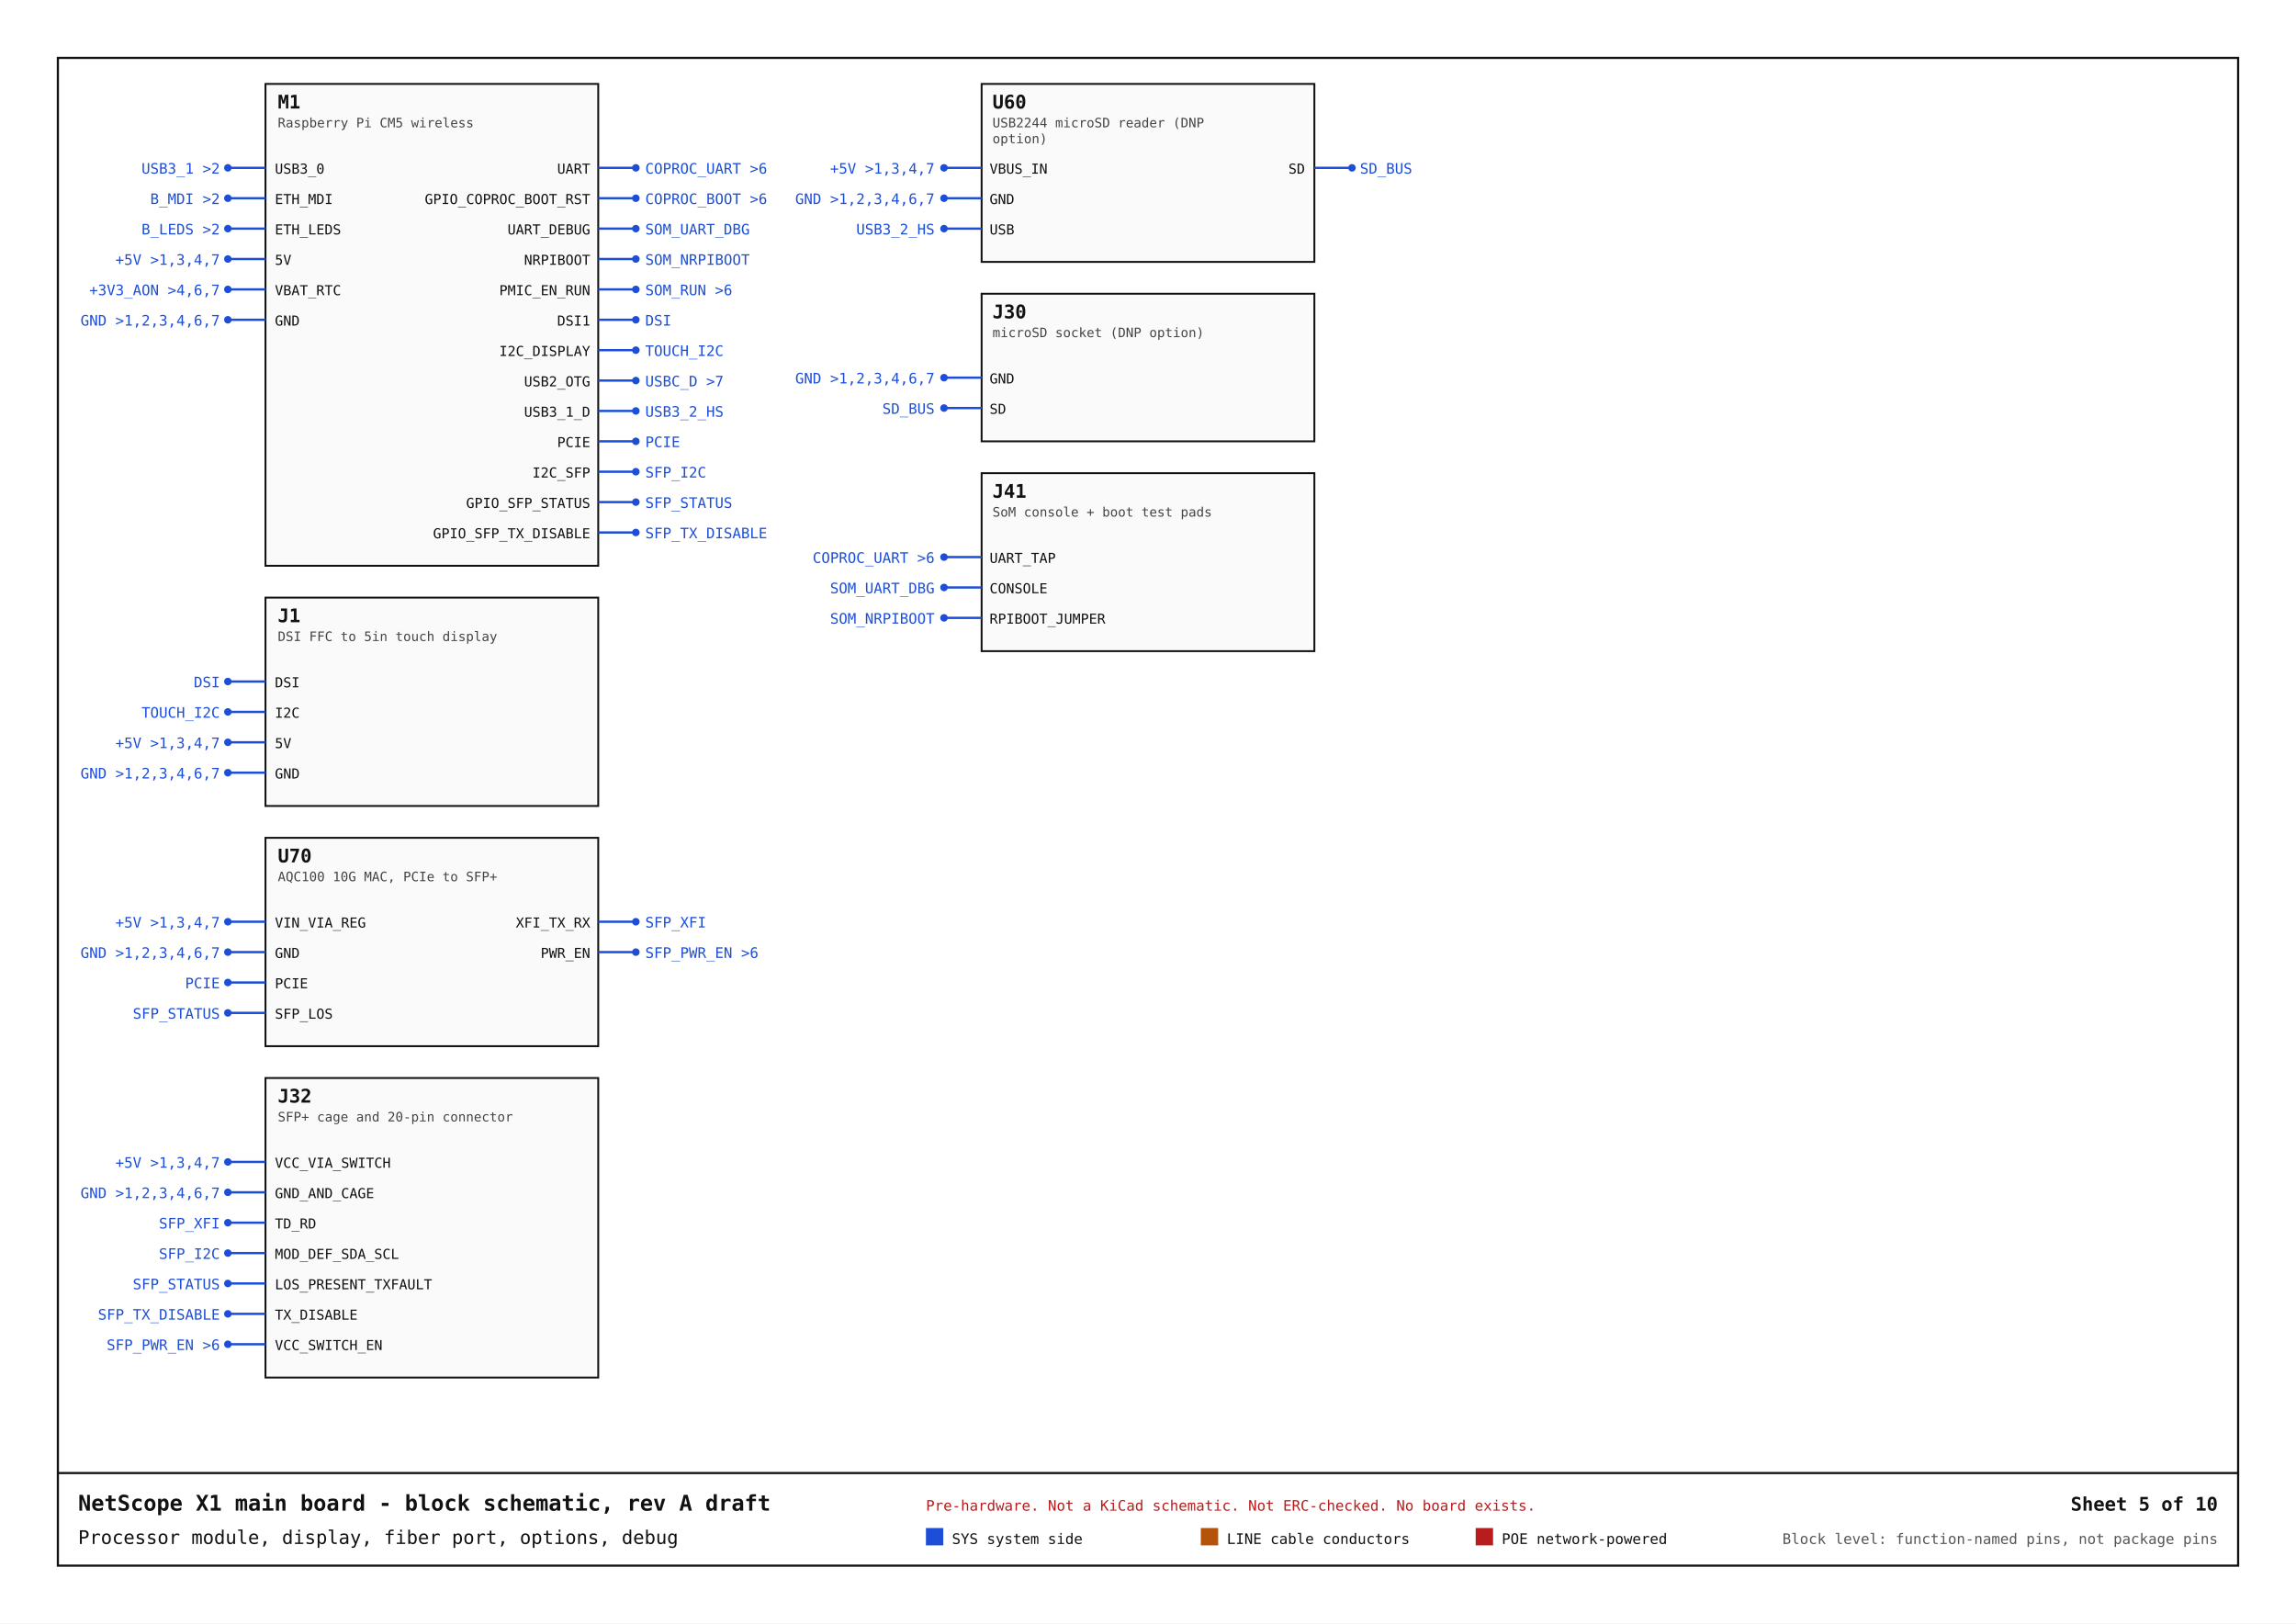
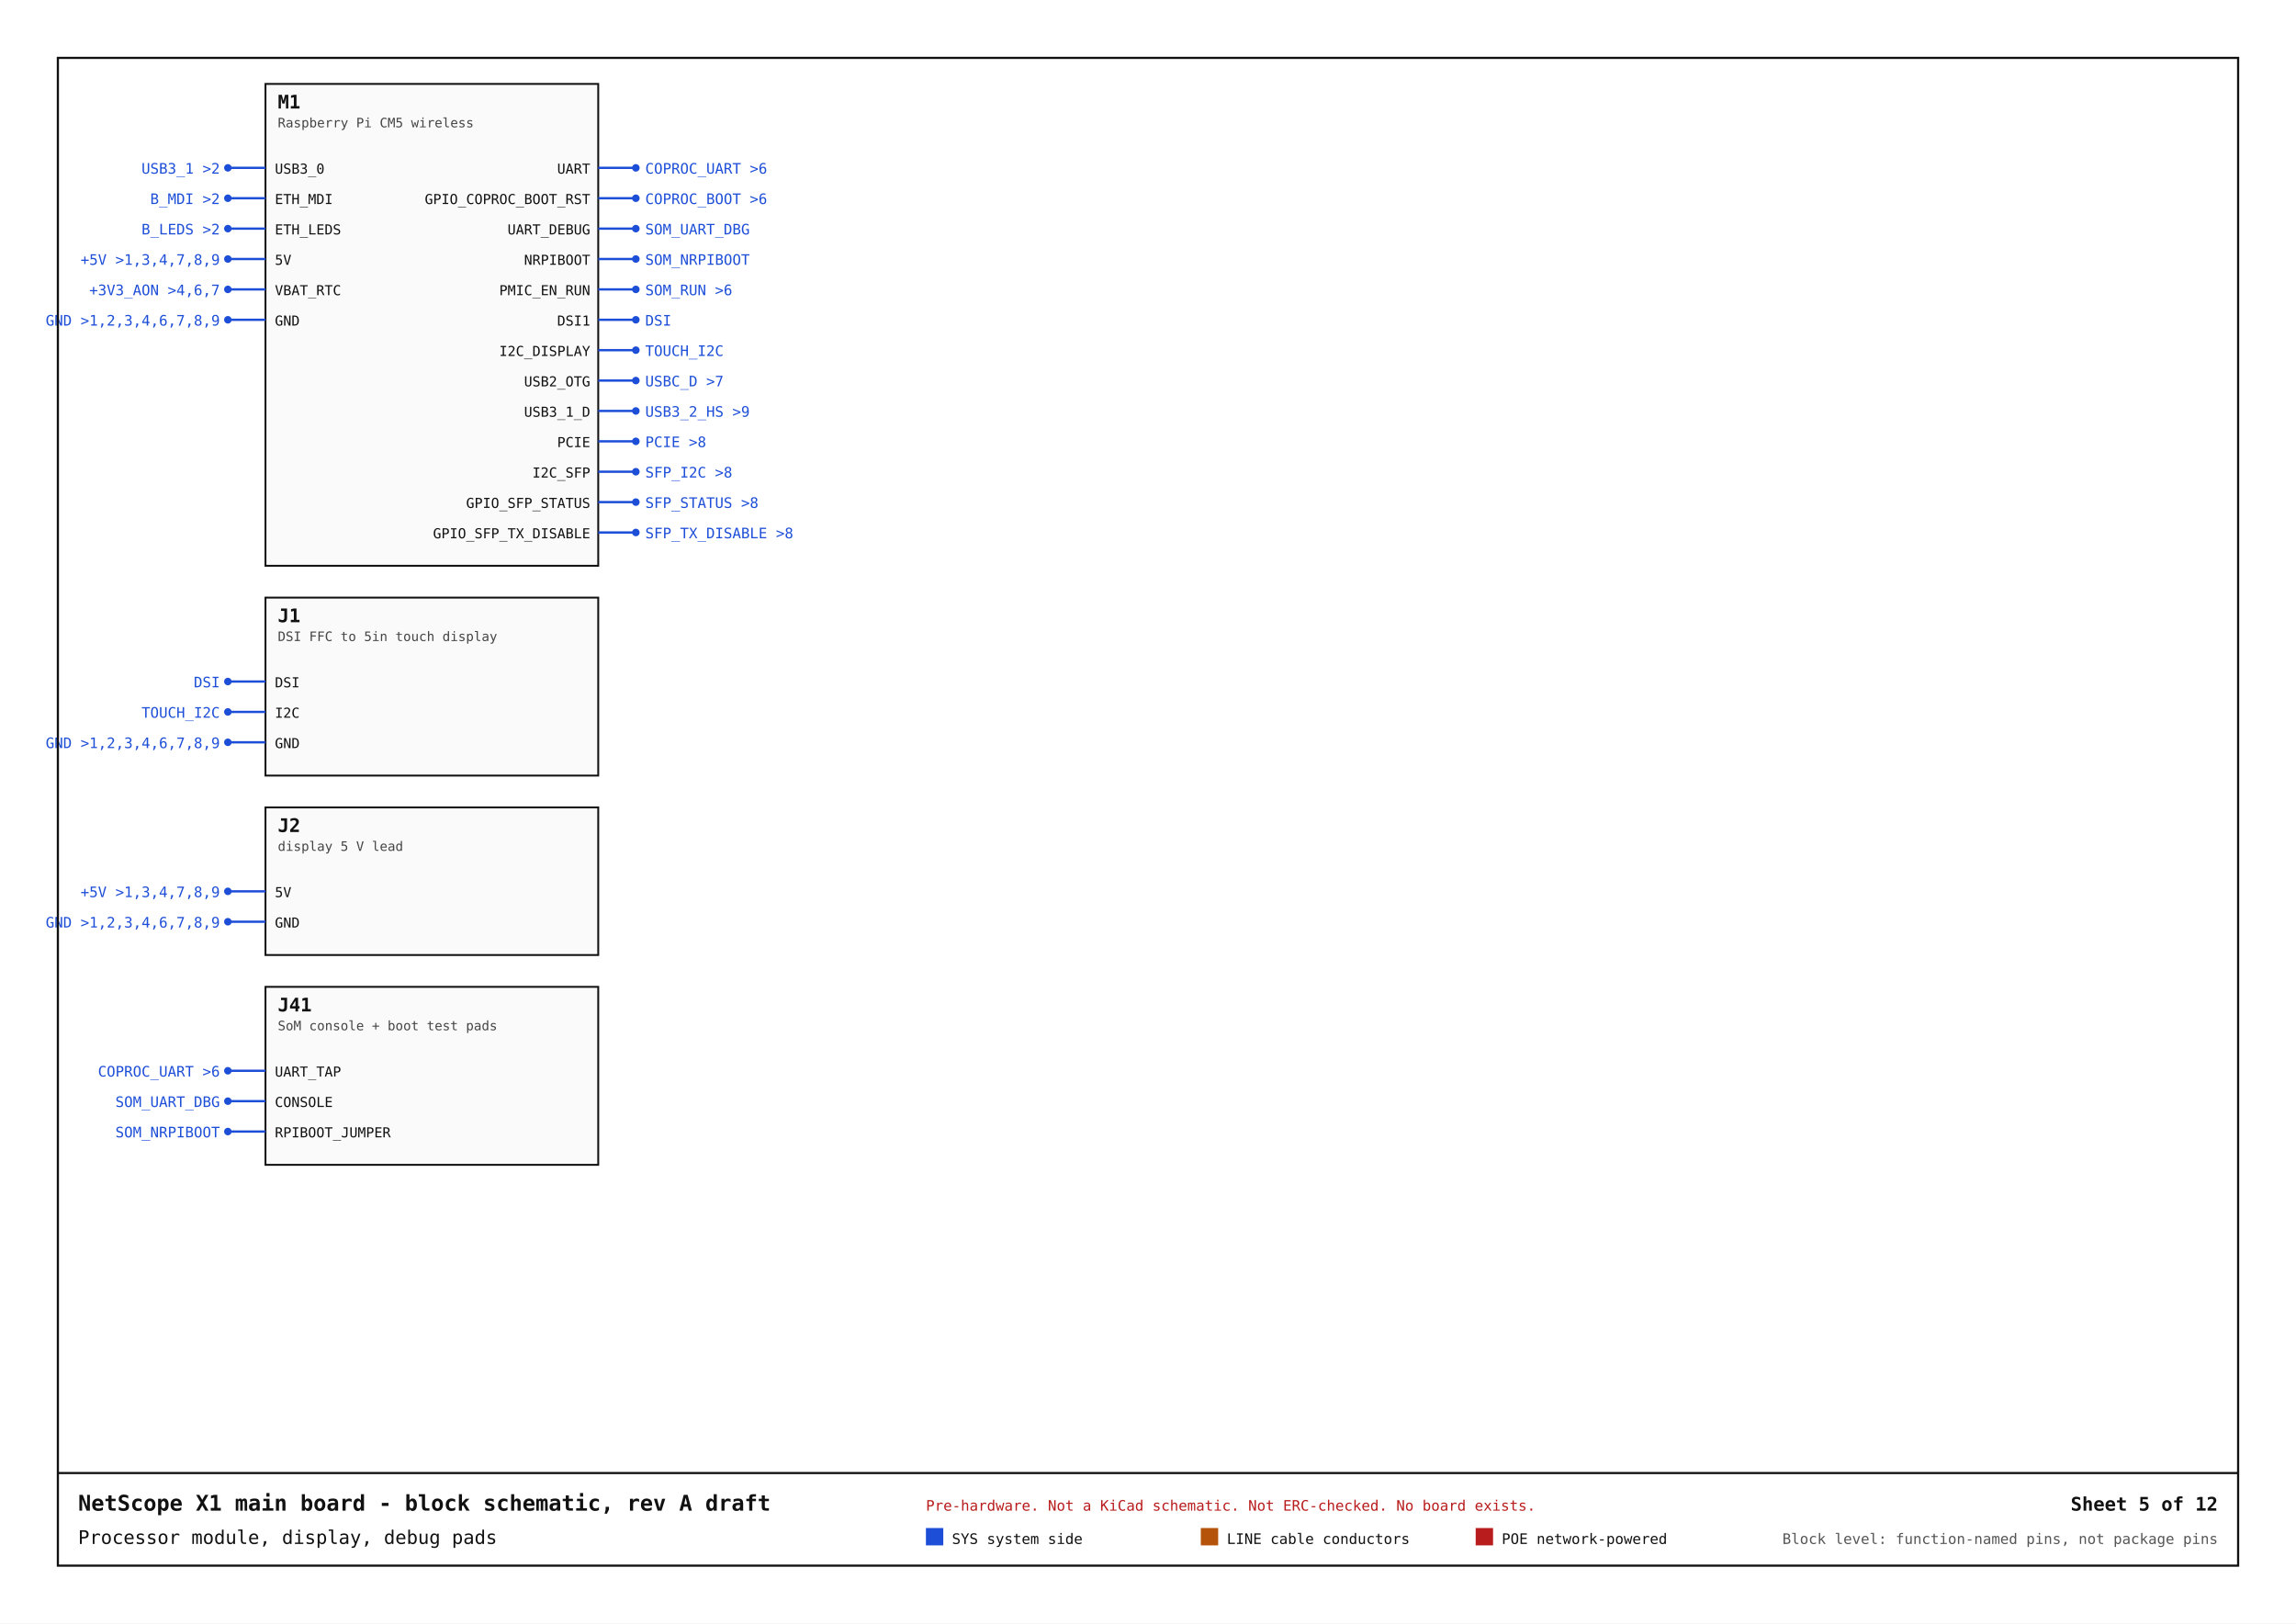
<svg xmlns="http://www.w3.org/2000/svg" viewBox="0 0 1587 1122" width="1587" height="1122">
  <rect width="1587" height="1122" fill="#fff" />
  <rect x="183.5" y="58" width="230" height="333" fill="#fafafa" stroke="#111" stroke-width="1.3" />
  <text x="192" y="75" font-size="13" fill="#111" text-anchor="start" font-weight="bold" font-family="DejaVu Sans Mono, Menlo, Consolas, monospace">M1</text>
  <text x="192" y="88" font-size="9" fill="#444" text-anchor="start" font-weight="normal" font-family="DejaVu Sans Mono, Menlo, Consolas, monospace">Raspberry Pi CM5 wireless</text>
  <line x1="157.5" y1="116" x2="183.5" y2="116" stroke="#1d4ed8" stroke-width="1.6" />
  <circle cx="157.5" cy="116" r="2.6" fill="#1d4ed8" />
  <text x="152" y="120" font-size="10" fill="#1d4ed8" text-anchor="end" font-weight="normal" font-family="DejaVu Sans Mono, Menlo, Consolas, monospace">USB3_1 &gt;2</text>
  <text x="190" y="120" font-size="9.5" fill="#111" text-anchor="start" font-weight="normal" font-family="DejaVu Sans Mono, Menlo, Consolas, monospace">USB3_0</text>
  <line x1="157.5" y1="137" x2="183.5" y2="137" stroke="#1d4ed8" stroke-width="1.6" />
  <circle cx="157.5" cy="137" r="2.6" fill="#1d4ed8" />
  <text x="152" y="141" font-size="10" fill="#1d4ed8" text-anchor="end" font-weight="normal" font-family="DejaVu Sans Mono, Menlo, Consolas, monospace">B_MDI &gt;2</text>
  <text x="190" y="141" font-size="9.5" fill="#111" text-anchor="start" font-weight="normal" font-family="DejaVu Sans Mono, Menlo, Consolas, monospace">ETH_MDI</text>
  <line x1="157.5" y1="158" x2="183.5" y2="158" stroke="#1d4ed8" stroke-width="1.6" />
  <circle cx="157.5" cy="158" r="2.6" fill="#1d4ed8" />
  <text x="152" y="162" font-size="10" fill="#1d4ed8" text-anchor="end" font-weight="normal" font-family="DejaVu Sans Mono, Menlo, Consolas, monospace">B_LEDS &gt;2</text>
  <text x="190" y="162" font-size="9.5" fill="#111" text-anchor="start" font-weight="normal" font-family="DejaVu Sans Mono, Menlo, Consolas, monospace">ETH_LEDS</text>
  <line x1="413.5" y1="116" x2="439.5" y2="116" stroke="#1d4ed8" stroke-width="1.6" />
  <circle cx="439.5" cy="116" r="2.6" fill="#1d4ed8" />
  <text x="446" y="120" font-size="10" fill="#1d4ed8" text-anchor="start" font-weight="normal" font-family="DejaVu Sans Mono, Menlo, Consolas, monospace">COPROC_UART &gt;6</text>
  <text x="408" y="120" font-size="9.5" fill="#111" text-anchor="end" font-weight="normal" font-family="DejaVu Sans Mono, Menlo, Consolas, monospace">UART</text>
  <line x1="413.5" y1="137" x2="439.5" y2="137" stroke="#1d4ed8" stroke-width="1.6" />
  <circle cx="439.5" cy="137" r="2.6" fill="#1d4ed8" />
  <text x="446" y="141" font-size="10" fill="#1d4ed8" text-anchor="start" font-weight="normal" font-family="DejaVu Sans Mono, Menlo, Consolas, monospace">COPROC_BOOT &gt;6</text>
  <text x="408" y="141" font-size="9.5" fill="#111" text-anchor="end" font-weight="normal" font-family="DejaVu Sans Mono, Menlo, Consolas, monospace">GPIO_COPROC_BOOT_RST</text>
  <line x1="413.5" y1="158" x2="439.5" y2="158" stroke="#1d4ed8" stroke-width="1.6" />
  <circle cx="439.5" cy="158" r="2.6" fill="#1d4ed8" />
  <text x="446" y="162" font-size="10" fill="#1d4ed8" text-anchor="start" font-weight="normal" font-family="DejaVu Sans Mono, Menlo, Consolas, monospace">SOM_UART_DBG</text>
  <text x="408" y="162" font-size="9.5" fill="#111" text-anchor="end" font-weight="normal" font-family="DejaVu Sans Mono, Menlo, Consolas, monospace">UART_DEBUG</text>
  <line x1="413.5" y1="179" x2="439.5" y2="179" stroke="#1d4ed8" stroke-width="1.6" />
  <circle cx="439.5" cy="179" r="2.6" fill="#1d4ed8" />
  <text x="446" y="183" font-size="10" fill="#1d4ed8" text-anchor="start" font-weight="normal" font-family="DejaVu Sans Mono, Menlo, Consolas, monospace">SOM_NRPIBOOT</text>
  <text x="408" y="183" font-size="9.5" fill="#111" text-anchor="end" font-weight="normal" font-family="DejaVu Sans Mono, Menlo, Consolas, monospace">NRPIBOOT</text>
  <line x1="413.5" y1="200" x2="439.5" y2="200" stroke="#1d4ed8" stroke-width="1.6" />
  <circle cx="439.5" cy="200" r="2.6" fill="#1d4ed8" />
  <text x="446" y="204" font-size="10" fill="#1d4ed8" text-anchor="start" font-weight="normal" font-family="DejaVu Sans Mono, Menlo, Consolas, monospace">SOM_RUN &gt;6</text>
  <text x="408" y="204" font-size="9.5" fill="#111" text-anchor="end" font-weight="normal" font-family="DejaVu Sans Mono, Menlo, Consolas, monospace">PMIC_EN_RUN</text>
  <line x1="413.5" y1="221" x2="439.5" y2="221" stroke="#1d4ed8" stroke-width="1.6" />
  <circle cx="439.5" cy="221" r="2.6" fill="#1d4ed8" />
  <text x="446" y="225" font-size="10" fill="#1d4ed8" text-anchor="start" font-weight="normal" font-family="DejaVu Sans Mono, Menlo, Consolas, monospace">DSI</text>
  <text x="408" y="225" font-size="9.5" fill="#111" text-anchor="end" font-weight="normal" font-family="DejaVu Sans Mono, Menlo, Consolas, monospace">DSI1</text>
  <line x1="413.5" y1="242" x2="439.5" y2="242" stroke="#1d4ed8" stroke-width="1.6" />
  <circle cx="439.5" cy="242" r="2.6" fill="#1d4ed8" />
  <text x="446" y="246" font-size="10" fill="#1d4ed8" text-anchor="start" font-weight="normal" font-family="DejaVu Sans Mono, Menlo, Consolas, monospace">TOUCH_I2C</text>
  <text x="408" y="246" font-size="9.5" fill="#111" text-anchor="end" font-weight="normal" font-family="DejaVu Sans Mono, Menlo, Consolas, monospace">I2C_DISPLAY</text>
  <line x1="413.5" y1="263" x2="439.5" y2="263" stroke="#1d4ed8" stroke-width="1.6" />
  <circle cx="439.5" cy="263" r="2.6" fill="#1d4ed8" />
  <text x="446" y="267" font-size="10" fill="#1d4ed8" text-anchor="start" font-weight="normal" font-family="DejaVu Sans Mono, Menlo, Consolas, monospace">USBC_D &gt;7</text>
  <text x="408" y="267" font-size="9.5" fill="#111" text-anchor="end" font-weight="normal" font-family="DejaVu Sans Mono, Menlo, Consolas, monospace">USB2_OTG</text>
  <line x1="157.5" y1="179" x2="183.5" y2="179" stroke="#1d4ed8" stroke-width="1.6" />
  <circle cx="157.5" cy="179" r="2.6" fill="#1d4ed8" />
-   <text x="152" y="183" font-size="10" fill="#1d4ed8" text-anchor="end" font-weight="normal" font-family="DejaVu Sans Mono, Menlo, Consolas, monospace">+5V &gt;1,3,4,7</text>
+   <text x="152" y="183" font-size="10" fill="#1d4ed8" text-anchor="end" font-weight="normal" font-family="DejaVu Sans Mono, Menlo, Consolas, monospace">+5V &gt;1,3,4,7,8,9</text>
  <text x="190" y="183" font-size="9.5" fill="#111" text-anchor="start" font-weight="normal" font-family="DejaVu Sans Mono, Menlo, Consolas, monospace">5V</text>
  <line x1="157.5" y1="200" x2="183.5" y2="200" stroke="#1d4ed8" stroke-width="1.6" />
  <circle cx="157.5" cy="200" r="2.6" fill="#1d4ed8" />
  <text x="152" y="204" font-size="10" fill="#1d4ed8" text-anchor="end" font-weight="normal" font-family="DejaVu Sans Mono, Menlo, Consolas, monospace">+3V3_AON &gt;4,6,7</text>
  <text x="190" y="204" font-size="9.5" fill="#111" text-anchor="start" font-weight="normal" font-family="DejaVu Sans Mono, Menlo, Consolas, monospace">VBAT_RTC</text>
  <line x1="157.5" y1="221" x2="183.5" y2="221" stroke="#1d4ed8" stroke-width="1.6" />
  <circle cx="157.5" cy="221" r="2.6" fill="#1d4ed8" />
-   <text x="152" y="225" font-size="10" fill="#1d4ed8" text-anchor="end" font-weight="normal" font-family="DejaVu Sans Mono, Menlo, Consolas, monospace">GND &gt;1,2,3,4,6,7</text>
+   <text x="152" y="225" font-size="10" fill="#1d4ed8" text-anchor="end" font-weight="normal" font-family="DejaVu Sans Mono, Menlo, Consolas, monospace">GND &gt;1,2,3,4,6,7,8,9</text>
  <text x="190" y="225" font-size="9.5" fill="#111" text-anchor="start" font-weight="normal" font-family="DejaVu Sans Mono, Menlo, Consolas, monospace">GND</text>
  <line x1="413.5" y1="284" x2="439.5" y2="284" stroke="#1d4ed8" stroke-width="1.6" />
  <circle cx="439.5" cy="284" r="2.6" fill="#1d4ed8" />
-   <text x="446" y="288" font-size="10" fill="#1d4ed8" text-anchor="start" font-weight="normal" font-family="DejaVu Sans Mono, Menlo, Consolas, monospace">USB3_2_HS</text>
+   <text x="446" y="288" font-size="10" fill="#1d4ed8" text-anchor="start" font-weight="normal" font-family="DejaVu Sans Mono, Menlo, Consolas, monospace">USB3_2_HS &gt;9</text>
  <text x="408" y="288" font-size="9.5" fill="#111" text-anchor="end" font-weight="normal" font-family="DejaVu Sans Mono, Menlo, Consolas, monospace">USB3_1_D</text>
  <line x1="413.5" y1="305" x2="439.5" y2="305" stroke="#1d4ed8" stroke-width="1.6" />
  <circle cx="439.5" cy="305" r="2.6" fill="#1d4ed8" />
-   <text x="446" y="309" font-size="10" fill="#1d4ed8" text-anchor="start" font-weight="normal" font-family="DejaVu Sans Mono, Menlo, Consolas, monospace">PCIE</text>
+   <text x="446" y="309" font-size="10" fill="#1d4ed8" text-anchor="start" font-weight="normal" font-family="DejaVu Sans Mono, Menlo, Consolas, monospace">PCIE &gt;8</text>
  <text x="408" y="309" font-size="9.5" fill="#111" text-anchor="end" font-weight="normal" font-family="DejaVu Sans Mono, Menlo, Consolas, monospace">PCIE</text>
  <line x1="413.5" y1="326" x2="439.5" y2="326" stroke="#1d4ed8" stroke-width="1.6" />
  <circle cx="439.5" cy="326" r="2.6" fill="#1d4ed8" />
-   <text x="446" y="330" font-size="10" fill="#1d4ed8" text-anchor="start" font-weight="normal" font-family="DejaVu Sans Mono, Menlo, Consolas, monospace">SFP_I2C</text>
+   <text x="446" y="330" font-size="10" fill="#1d4ed8" text-anchor="start" font-weight="normal" font-family="DejaVu Sans Mono, Menlo, Consolas, monospace">SFP_I2C &gt;8</text>
  <text x="408" y="330" font-size="9.5" fill="#111" text-anchor="end" font-weight="normal" font-family="DejaVu Sans Mono, Menlo, Consolas, monospace">I2C_SFP</text>
  <line x1="413.5" y1="347" x2="439.5" y2="347" stroke="#1d4ed8" stroke-width="1.6" />
  <circle cx="439.5" cy="347" r="2.6" fill="#1d4ed8" />
-   <text x="446" y="351" font-size="10" fill="#1d4ed8" text-anchor="start" font-weight="normal" font-family="DejaVu Sans Mono, Menlo, Consolas, monospace">SFP_STATUS</text>
+   <text x="446" y="351" font-size="10" fill="#1d4ed8" text-anchor="start" font-weight="normal" font-family="DejaVu Sans Mono, Menlo, Consolas, monospace">SFP_STATUS &gt;8</text>
  <text x="408" y="351" font-size="9.5" fill="#111" text-anchor="end" font-weight="normal" font-family="DejaVu Sans Mono, Menlo, Consolas, monospace">GPIO_SFP_STATUS</text>
  <line x1="413.5" y1="368" x2="439.5" y2="368" stroke="#1d4ed8" stroke-width="1.6" />
  <circle cx="439.5" cy="368" r="2.6" fill="#1d4ed8" />
-   <text x="446" y="372" font-size="10" fill="#1d4ed8" text-anchor="start" font-weight="normal" font-family="DejaVu Sans Mono, Menlo, Consolas, monospace">SFP_TX_DISABLE</text>
+   <text x="446" y="372" font-size="10" fill="#1d4ed8" text-anchor="start" font-weight="normal" font-family="DejaVu Sans Mono, Menlo, Consolas, monospace">SFP_TX_DISABLE &gt;8</text>
  <text x="408" y="372" font-size="9.5" fill="#111" text-anchor="end" font-weight="normal" font-family="DejaVu Sans Mono, Menlo, Consolas, monospace">GPIO_SFP_TX_DISABLE</text>
-   <rect x="183.5" y="413" width="230" height="144" fill="#fafafa" stroke="#111" stroke-width="1.3" />
+   <rect x="183.5" y="413" width="230" height="123" fill="#fafafa" stroke="#111" stroke-width="1.3" />
  <text x="192" y="430" font-size="13" fill="#111" text-anchor="start" font-weight="bold" font-family="DejaVu Sans Mono, Menlo, Consolas, monospace">J1</text>
  <text x="192" y="443" font-size="9" fill="#444" text-anchor="start" font-weight="normal" font-family="DejaVu Sans Mono, Menlo, Consolas, monospace">DSI FFC to 5in touch display</text>
  <line x1="157.5" y1="471" x2="183.5" y2="471" stroke="#1d4ed8" stroke-width="1.6" />
  <circle cx="157.5" cy="471" r="2.6" fill="#1d4ed8" />
  <text x="152" y="475" font-size="10" fill="#1d4ed8" text-anchor="end" font-weight="normal" font-family="DejaVu Sans Mono, Menlo, Consolas, monospace">DSI</text>
  <text x="190" y="475" font-size="9.5" fill="#111" text-anchor="start" font-weight="normal" font-family="DejaVu Sans Mono, Menlo, Consolas, monospace">DSI</text>
  <line x1="157.5" y1="492" x2="183.5" y2="492" stroke="#1d4ed8" stroke-width="1.6" />
  <circle cx="157.5" cy="492" r="2.6" fill="#1d4ed8" />
  <text x="152" y="496" font-size="10" fill="#1d4ed8" text-anchor="end" font-weight="normal" font-family="DejaVu Sans Mono, Menlo, Consolas, monospace">TOUCH_I2C</text>
  <text x="190" y="496" font-size="9.5" fill="#111" text-anchor="start" font-weight="normal" font-family="DejaVu Sans Mono, Menlo, Consolas, monospace">I2C</text>
  <line x1="157.5" y1="513" x2="183.5" y2="513" stroke="#1d4ed8" stroke-width="1.6" />
  <circle cx="157.5" cy="513" r="2.6" fill="#1d4ed8" />
-   <text x="152" y="517" font-size="10" fill="#1d4ed8" text-anchor="end" font-weight="normal" font-family="DejaVu Sans Mono, Menlo, Consolas, monospace">+5V &gt;1,3,4,7</text>
-   <text x="190" y="517" font-size="9.5" fill="#111" text-anchor="start" font-weight="normal" font-family="DejaVu Sans Mono, Menlo, Consolas, monospace">5V</text>
-   <line x1="157.5" y1="534" x2="183.5" y2="534" stroke="#1d4ed8" stroke-width="1.6" />
-   <circle cx="157.5" cy="534" r="2.6" fill="#1d4ed8" />
-   <text x="152" y="538" font-size="10" fill="#1d4ed8" text-anchor="end" font-weight="normal" font-family="DejaVu Sans Mono, Menlo, Consolas, monospace">GND &gt;1,2,3,4,6,7</text>
-   <text x="190" y="538" font-size="9.5" fill="#111" text-anchor="start" font-weight="normal" font-family="DejaVu Sans Mono, Menlo, Consolas, monospace">GND</text>
-   <rect x="183.5" y="579" width="230" height="144" fill="#fafafa" stroke="#111" stroke-width="1.3" />
-   <text x="192" y="596" font-size="13" fill="#111" text-anchor="start" font-weight="bold" font-family="DejaVu Sans Mono, Menlo, Consolas, monospace">U70</text>
-   <text x="192" y="609" font-size="9" fill="#444" text-anchor="start" font-weight="normal" font-family="DejaVu Sans Mono, Menlo, Consolas, monospace">AQC100 10G MAC, PCIe to SFP+</text>
+   <text x="152" y="517" font-size="10" fill="#1d4ed8" text-anchor="end" font-weight="normal" font-family="DejaVu Sans Mono, Menlo, Consolas, monospace">GND &gt;1,2,3,4,6,7,8,9</text>
+   <text x="190" y="517" font-size="9.5" fill="#111" text-anchor="start" font-weight="normal" font-family="DejaVu Sans Mono, Menlo, Consolas, monospace">GND</text>
+   <rect x="183.5" y="558" width="230" height="102" fill="#fafafa" stroke="#111" stroke-width="1.3" />
+   <text x="192" y="575" font-size="13" fill="#111" text-anchor="start" font-weight="bold" font-family="DejaVu Sans Mono, Menlo, Consolas, monospace">J2</text>
+   <text x="192" y="588" font-size="9" fill="#444" text-anchor="start" font-weight="normal" font-family="DejaVu Sans Mono, Menlo, Consolas, monospace">display 5 V lead</text>
+   <line x1="157.5" y1="616" x2="183.5" y2="616" stroke="#1d4ed8" stroke-width="1.6" />
+   <circle cx="157.5" cy="616" r="2.6" fill="#1d4ed8" />
+   <text x="152" y="620" font-size="10" fill="#1d4ed8" text-anchor="end" font-weight="normal" font-family="DejaVu Sans Mono, Menlo, Consolas, monospace">+5V &gt;1,3,4,7,8,9</text>
+   <text x="190" y="620" font-size="9.5" fill="#111" text-anchor="start" font-weight="normal" font-family="DejaVu Sans Mono, Menlo, Consolas, monospace">5V</text>
  <line x1="157.5" y1="637" x2="183.5" y2="637" stroke="#1d4ed8" stroke-width="1.6" />
  <circle cx="157.5" cy="637" r="2.6" fill="#1d4ed8" />
-   <text x="152" y="641" font-size="10" fill="#1d4ed8" text-anchor="end" font-weight="normal" font-family="DejaVu Sans Mono, Menlo, Consolas, monospace">+5V &gt;1,3,4,7</text>
-   <text x="190" y="641" font-size="9.5" fill="#111" text-anchor="start" font-weight="normal" font-family="DejaVu Sans Mono, Menlo, Consolas, monospace">VIN_VIA_REG</text>
-   <line x1="157.5" y1="658" x2="183.5" y2="658" stroke="#1d4ed8" stroke-width="1.6" />
-   <circle cx="157.5" cy="658" r="2.6" fill="#1d4ed8" />
-   <text x="152" y="662" font-size="10" fill="#1d4ed8" text-anchor="end" font-weight="normal" font-family="DejaVu Sans Mono, Menlo, Consolas, monospace">GND &gt;1,2,3,4,6,7</text>
-   <text x="190" y="662" font-size="9.5" fill="#111" text-anchor="start" font-weight="normal" font-family="DejaVu Sans Mono, Menlo, Consolas, monospace">GND</text>
-   <line x1="157.5" y1="679" x2="183.5" y2="679" stroke="#1d4ed8" stroke-width="1.6" />
-   <circle cx="157.5" cy="679" r="2.6" fill="#1d4ed8" />
-   <text x="152" y="683" font-size="10" fill="#1d4ed8" text-anchor="end" font-weight="normal" font-family="DejaVu Sans Mono, Menlo, Consolas, monospace">PCIE</text>
-   <text x="190" y="683" font-size="9.5" fill="#111" text-anchor="start" font-weight="normal" font-family="DejaVu Sans Mono, Menlo, Consolas, monospace">PCIE</text>
-   <line x1="413.5" y1="637" x2="439.5" y2="637" stroke="#1d4ed8" stroke-width="1.6" />
-   <circle cx="439.5" cy="637" r="2.6" fill="#1d4ed8" />
-   <text x="446" y="641" font-size="10" fill="#1d4ed8" text-anchor="start" font-weight="normal" font-family="DejaVu Sans Mono, Menlo, Consolas, monospace">SFP_XFI</text>
-   <text x="408" y="641" font-size="9.5" fill="#111" text-anchor="end" font-weight="normal" font-family="DejaVu Sans Mono, Menlo, Consolas, monospace">XFI_TX_RX</text>
-   <line x1="157.5" y1="700" x2="183.5" y2="700" stroke="#1d4ed8" stroke-width="1.6" />
-   <circle cx="157.5" cy="700" r="2.6" fill="#1d4ed8" />
-   <text x="152" y="704" font-size="10" fill="#1d4ed8" text-anchor="end" font-weight="normal" font-family="DejaVu Sans Mono, Menlo, Consolas, monospace">SFP_STATUS</text>
-   <text x="190" y="704" font-size="9.5" fill="#111" text-anchor="start" font-weight="normal" font-family="DejaVu Sans Mono, Menlo, Consolas, monospace">SFP_LOS</text>
-   <line x1="413.5" y1="658" x2="439.5" y2="658" stroke="#1d4ed8" stroke-width="1.6" />
-   <circle cx="439.5" cy="658" r="2.6" fill="#1d4ed8" />
-   <text x="446" y="662" font-size="10" fill="#1d4ed8" text-anchor="start" font-weight="normal" font-family="DejaVu Sans Mono, Menlo, Consolas, monospace">SFP_PWR_EN &gt;6</text>
-   <text x="408" y="662" font-size="9.5" fill="#111" text-anchor="end" font-weight="normal" font-family="DejaVu Sans Mono, Menlo, Consolas, monospace">PWR_EN</text>
-   <rect x="183.5" y="745" width="230" height="207" fill="#fafafa" stroke="#111" stroke-width="1.3" />
-   <text x="192" y="762" font-size="13" fill="#111" text-anchor="start" font-weight="bold" font-family="DejaVu Sans Mono, Menlo, Consolas, monospace">J32</text>
-   <text x="192" y="775" font-size="9" fill="#444" text-anchor="start" font-weight="normal" font-family="DejaVu Sans Mono, Menlo, Consolas, monospace">SFP+ cage and 20-pin connector</text>
-   <line x1="157.5" y1="803" x2="183.5" y2="803" stroke="#1d4ed8" stroke-width="1.6" />
-   <circle cx="157.5" cy="803" r="2.6" fill="#1d4ed8" />
-   <text x="152" y="807" font-size="10" fill="#1d4ed8" text-anchor="end" font-weight="normal" font-family="DejaVu Sans Mono, Menlo, Consolas, monospace">+5V &gt;1,3,4,7</text>
-   <text x="190" y="807" font-size="9.5" fill="#111" text-anchor="start" font-weight="normal" font-family="DejaVu Sans Mono, Menlo, Consolas, monospace">VCC_VIA_SWITCH</text>
-   <line x1="157.5" y1="824" x2="183.5" y2="824" stroke="#1d4ed8" stroke-width="1.6" />
-   <circle cx="157.5" cy="824" r="2.6" fill="#1d4ed8" />
-   <text x="152" y="828" font-size="10" fill="#1d4ed8" text-anchor="end" font-weight="normal" font-family="DejaVu Sans Mono, Menlo, Consolas, monospace">GND &gt;1,2,3,4,6,7</text>
-   <text x="190" y="828" font-size="9.5" fill="#111" text-anchor="start" font-weight="normal" font-family="DejaVu Sans Mono, Menlo, Consolas, monospace">GND_AND_CAGE</text>
-   <line x1="157.5" y1="845" x2="183.5" y2="845" stroke="#1d4ed8" stroke-width="1.6" />
-   <circle cx="157.5" cy="845" r="2.6" fill="#1d4ed8" />
-   <text x="152" y="849" font-size="10" fill="#1d4ed8" text-anchor="end" font-weight="normal" font-family="DejaVu Sans Mono, Menlo, Consolas, monospace">SFP_XFI</text>
-   <text x="190" y="849" font-size="9.5" fill="#111" text-anchor="start" font-weight="normal" font-family="DejaVu Sans Mono, Menlo, Consolas, monospace">TD_RD</text>
-   <line x1="157.5" y1="866" x2="183.5" y2="866" stroke="#1d4ed8" stroke-width="1.6" />
-   <circle cx="157.5" cy="866" r="2.6" fill="#1d4ed8" />
-   <text x="152" y="870" font-size="10" fill="#1d4ed8" text-anchor="end" font-weight="normal" font-family="DejaVu Sans Mono, Menlo, Consolas, monospace">SFP_I2C</text>
-   <text x="190" y="870" font-size="9.5" fill="#111" text-anchor="start" font-weight="normal" font-family="DejaVu Sans Mono, Menlo, Consolas, monospace">MOD_DEF_SDA_SCL</text>
-   <line x1="157.5" y1="887" x2="183.5" y2="887" stroke="#1d4ed8" stroke-width="1.6" />
-   <circle cx="157.5" cy="887" r="2.6" fill="#1d4ed8" />
-   <text x="152" y="891" font-size="10" fill="#1d4ed8" text-anchor="end" font-weight="normal" font-family="DejaVu Sans Mono, Menlo, Consolas, monospace">SFP_STATUS</text>
-   <text x="190" y="891" font-size="9.5" fill="#111" text-anchor="start" font-weight="normal" font-family="DejaVu Sans Mono, Menlo, Consolas, monospace">LOS_PRESENT_TXFAULT</text>
-   <line x1="157.5" y1="908" x2="183.5" y2="908" stroke="#1d4ed8" stroke-width="1.6" />
-   <circle cx="157.5" cy="908" r="2.6" fill="#1d4ed8" />
-   <text x="152" y="912" font-size="10" fill="#1d4ed8" text-anchor="end" font-weight="normal" font-family="DejaVu Sans Mono, Menlo, Consolas, monospace">SFP_TX_DISABLE</text>
-   <text x="190" y="912" font-size="9.5" fill="#111" text-anchor="start" font-weight="normal" font-family="DejaVu Sans Mono, Menlo, Consolas, monospace">TX_DISABLE</text>
-   <line x1="157.5" y1="929" x2="183.5" y2="929" stroke="#1d4ed8" stroke-width="1.6" />
-   <circle cx="157.5" cy="929" r="2.6" fill="#1d4ed8" />
-   <text x="152" y="933" font-size="10" fill="#1d4ed8" text-anchor="end" font-weight="normal" font-family="DejaVu Sans Mono, Menlo, Consolas, monospace">SFP_PWR_EN &gt;6</text>
-   <text x="190" y="933" font-size="9.5" fill="#111" text-anchor="start" font-weight="normal" font-family="DejaVu Sans Mono, Menlo, Consolas, monospace">VCC_SWITCH_EN</text>
-   <rect x="678.5" y="58" width="230" height="123" fill="#fafafa" stroke="#111" stroke-width="1.3" />
-   <text x="686" y="75" font-size="13" fill="#111" text-anchor="start" font-weight="bold" font-family="DejaVu Sans Mono, Menlo, Consolas, monospace">U60</text>
-   <text x="686" y="88" font-size="9" fill="#444" text-anchor="start" font-weight="normal" font-family="DejaVu Sans Mono, Menlo, Consolas, monospace">USB2244 microSD reader (DNP</text>
-   <text x="686" y="99" font-size="9" fill="#444" text-anchor="start" font-weight="normal" font-family="DejaVu Sans Mono, Menlo, Consolas, monospace">option)</text>
-   <line x1="652.5" y1="116" x2="678.5" y2="116" stroke="#1d4ed8" stroke-width="1.6" />
-   <circle cx="652.5" cy="116" r="2.6" fill="#1d4ed8" />
-   <text x="646" y="120" font-size="10" fill="#1d4ed8" text-anchor="end" font-weight="normal" font-family="DejaVu Sans Mono, Menlo, Consolas, monospace">+5V &gt;1,3,4,7</text>
-   <text x="684" y="120" font-size="9.5" fill="#111" text-anchor="start" font-weight="normal" font-family="DejaVu Sans Mono, Menlo, Consolas, monospace">VBUS_IN</text>
-   <line x1="652.5" y1="137" x2="678.5" y2="137" stroke="#1d4ed8" stroke-width="1.6" />
-   <circle cx="652.5" cy="137" r="2.6" fill="#1d4ed8" />
-   <text x="646" y="141" font-size="10" fill="#1d4ed8" text-anchor="end" font-weight="normal" font-family="DejaVu Sans Mono, Menlo, Consolas, monospace">GND &gt;1,2,3,4,6,7</text>
-   <text x="684" y="141" font-size="9.5" fill="#111" text-anchor="start" font-weight="normal" font-family="DejaVu Sans Mono, Menlo, Consolas, monospace">GND</text>
-   <line x1="652.5" y1="158" x2="678.5" y2="158" stroke="#1d4ed8" stroke-width="1.6" />
-   <circle cx="652.5" cy="158" r="2.6" fill="#1d4ed8" />
-   <text x="646" y="162" font-size="10" fill="#1d4ed8" text-anchor="end" font-weight="normal" font-family="DejaVu Sans Mono, Menlo, Consolas, monospace">USB3_2_HS</text>
-   <text x="684" y="162" font-size="9.5" fill="#111" text-anchor="start" font-weight="normal" font-family="DejaVu Sans Mono, Menlo, Consolas, monospace">USB</text>
-   <line x1="908.5" y1="116" x2="934.5" y2="116" stroke="#1d4ed8" stroke-width="1.6" />
-   <circle cx="934.5" cy="116" r="2.6" fill="#1d4ed8" />
-   <text x="940" y="120" font-size="10" fill="#1d4ed8" text-anchor="start" font-weight="normal" font-family="DejaVu Sans Mono, Menlo, Consolas, monospace">SD_BUS</text>
-   <text x="902" y="120" font-size="9.5" fill="#111" text-anchor="end" font-weight="normal" font-family="DejaVu Sans Mono, Menlo, Consolas, monospace">SD</text>
-   <rect x="678.5" y="203" width="230" height="102" fill="#fafafa" stroke="#111" stroke-width="1.3" />
-   <text x="686" y="220" font-size="13" fill="#111" text-anchor="start" font-weight="bold" font-family="DejaVu Sans Mono, Menlo, Consolas, monospace">J30</text>
-   <text x="686" y="233" font-size="9" fill="#444" text-anchor="start" font-weight="normal" font-family="DejaVu Sans Mono, Menlo, Consolas, monospace">microSD socket (DNP option)</text>
-   <line x1="652.5" y1="261" x2="678.5" y2="261" stroke="#1d4ed8" stroke-width="1.6" />
-   <circle cx="652.5" cy="261" r="2.6" fill="#1d4ed8" />
-   <text x="646" y="265" font-size="10" fill="#1d4ed8" text-anchor="end" font-weight="normal" font-family="DejaVu Sans Mono, Menlo, Consolas, monospace">GND &gt;1,2,3,4,6,7</text>
-   <text x="684" y="265" font-size="9.5" fill="#111" text-anchor="start" font-weight="normal" font-family="DejaVu Sans Mono, Menlo, Consolas, monospace">GND</text>
-   <line x1="652.5" y1="282" x2="678.5" y2="282" stroke="#1d4ed8" stroke-width="1.6" />
-   <circle cx="652.5" cy="282" r="2.6" fill="#1d4ed8" />
-   <text x="646" y="286" font-size="10" fill="#1d4ed8" text-anchor="end" font-weight="normal" font-family="DejaVu Sans Mono, Menlo, Consolas, monospace">SD_BUS</text>
-   <text x="684" y="286" font-size="9.5" fill="#111" text-anchor="start" font-weight="normal" font-family="DejaVu Sans Mono, Menlo, Consolas, monospace">SD</text>
-   <rect x="678.5" y="327" width="230" height="123" fill="#fafafa" stroke="#111" stroke-width="1.3" />
-   <text x="686" y="344" font-size="13" fill="#111" text-anchor="start" font-weight="bold" font-family="DejaVu Sans Mono, Menlo, Consolas, monospace">J41</text>
-   <text x="686" y="357" font-size="9" fill="#444" text-anchor="start" font-weight="normal" font-family="DejaVu Sans Mono, Menlo, Consolas, monospace">SoM console + boot test pads</text>
-   <line x1="652.5" y1="385" x2="678.5" y2="385" stroke="#1d4ed8" stroke-width="1.6" />
-   <circle cx="652.5" cy="385" r="2.6" fill="#1d4ed8" />
-   <text x="646" y="389" font-size="10" fill="#1d4ed8" text-anchor="end" font-weight="normal" font-family="DejaVu Sans Mono, Menlo, Consolas, monospace">COPROC_UART &gt;6</text>
-   <text x="684" y="389" font-size="9.5" fill="#111" text-anchor="start" font-weight="normal" font-family="DejaVu Sans Mono, Menlo, Consolas, monospace">UART_TAP</text>
-   <line x1="652.5" y1="406" x2="678.5" y2="406" stroke="#1d4ed8" stroke-width="1.6" />
-   <circle cx="652.5" cy="406" r="2.6" fill="#1d4ed8" />
-   <text x="646" y="410" font-size="10" fill="#1d4ed8" text-anchor="end" font-weight="normal" font-family="DejaVu Sans Mono, Menlo, Consolas, monospace">SOM_UART_DBG</text>
-   <text x="684" y="410" font-size="9.5" fill="#111" text-anchor="start" font-weight="normal" font-family="DejaVu Sans Mono, Menlo, Consolas, monospace">CONSOLE</text>
-   <line x1="652.5" y1="427" x2="678.5" y2="427" stroke="#1d4ed8" stroke-width="1.6" />
-   <circle cx="652.5" cy="427" r="2.6" fill="#1d4ed8" />
-   <text x="646" y="431" font-size="10" fill="#1d4ed8" text-anchor="end" font-weight="normal" font-family="DejaVu Sans Mono, Menlo, Consolas, monospace">SOM_NRPIBOOT</text>
-   <text x="684" y="431" font-size="9.5" fill="#111" text-anchor="start" font-weight="normal" font-family="DejaVu Sans Mono, Menlo, Consolas, monospace">RPIBOOT_JUMPER</text>
+   <text x="152" y="641" font-size="10" fill="#1d4ed8" text-anchor="end" font-weight="normal" font-family="DejaVu Sans Mono, Menlo, Consolas, monospace">GND &gt;1,2,3,4,6,7,8,9</text>
+   <text x="190" y="641" font-size="9.5" fill="#111" text-anchor="start" font-weight="normal" font-family="DejaVu Sans Mono, Menlo, Consolas, monospace">GND</text>
+   <rect x="183.5" y="682" width="230" height="123" fill="#fafafa" stroke="#111" stroke-width="1.3" />
+   <text x="192" y="699" font-size="13" fill="#111" text-anchor="start" font-weight="bold" font-family="DejaVu Sans Mono, Menlo, Consolas, monospace">J41</text>
+   <text x="192" y="712" font-size="9" fill="#444" text-anchor="start" font-weight="normal" font-family="DejaVu Sans Mono, Menlo, Consolas, monospace">SoM console + boot test pads</text>
+   <line x1="157.5" y1="740" x2="183.5" y2="740" stroke="#1d4ed8" stroke-width="1.6" />
+   <circle cx="157.5" cy="740" r="2.6" fill="#1d4ed8" />
+   <text x="152" y="744" font-size="10" fill="#1d4ed8" text-anchor="end" font-weight="normal" font-family="DejaVu Sans Mono, Menlo, Consolas, monospace">COPROC_UART &gt;6</text>
+   <text x="190" y="744" font-size="9.5" fill="#111" text-anchor="start" font-weight="normal" font-family="DejaVu Sans Mono, Menlo, Consolas, monospace">UART_TAP</text>
+   <line x1="157.5" y1="761" x2="183.5" y2="761" stroke="#1d4ed8" stroke-width="1.6" />
+   <circle cx="157.5" cy="761" r="2.6" fill="#1d4ed8" />
+   <text x="152" y="765" font-size="10" fill="#1d4ed8" text-anchor="end" font-weight="normal" font-family="DejaVu Sans Mono, Menlo, Consolas, monospace">SOM_UART_DBG</text>
+   <text x="190" y="765" font-size="9.5" fill="#111" text-anchor="start" font-weight="normal" font-family="DejaVu Sans Mono, Menlo, Consolas, monospace">CONSOLE</text>
+   <line x1="157.5" y1="782" x2="183.5" y2="782" stroke="#1d4ed8" stroke-width="1.6" />
+   <circle cx="157.5" cy="782" r="2.6" fill="#1d4ed8" />
+   <text x="152" y="786" font-size="10" fill="#1d4ed8" text-anchor="end" font-weight="normal" font-family="DejaVu Sans Mono, Menlo, Consolas, monospace">SOM_NRPIBOOT</text>
+   <text x="190" y="786" font-size="9.5" fill="#111" text-anchor="start" font-weight="normal" font-family="DejaVu Sans Mono, Menlo, Consolas, monospace">RPIBOOT_JUMPER</text>
  <rect x="40" y="40" width="1507" height="1042" fill="none" stroke="#111" stroke-width="1.5" />
  <line x1="40" y1="1018" x2="1547" y2="1018" stroke="#111" stroke-width="1.5" />
  <text x="54" y="1044" font-size="15" fill="#111" text-anchor="start" font-weight="bold" font-family="DejaVu Sans Mono, Menlo, Consolas, monospace">NetScope X1 main board - block schematic, rev A draft</text>
-   <text x="54" y="1067" font-size="13" fill="#111" text-anchor="start" font-weight="normal" font-family="DejaVu Sans Mono, Menlo, Consolas, monospace">Processor module, display, fiber port, options, debug</text>
+   <text x="54" y="1067" font-size="13" fill="#111" text-anchor="start" font-weight="normal" font-family="DejaVu Sans Mono, Menlo, Consolas, monospace">Processor module, display, debug pads</text>
  <text x="640" y="1044" font-size="10" fill="#b91c1c" text-anchor="start" font-weight="normal" font-family="DejaVu Sans Mono, Menlo, Consolas, monospace">Pre-hardware. Not a KiCad schematic. Not ERC-checked. No board exists.</text>
  <rect x="640" y="1056" width="12" height="12" fill="#1d4ed8" />
  <text x="658" y="1067" font-size="10" fill="#111" text-anchor="start" font-weight="normal" font-family="DejaVu Sans Mono, Menlo, Consolas, monospace">SYS  system side</text>
  <rect x="830" y="1056" width="12" height="12" fill="#b45309" />
  <text x="848" y="1067" font-size="10" fill="#111" text-anchor="start" font-weight="normal" font-family="DejaVu Sans Mono, Menlo, Consolas, monospace">LINE  cable conductors</text>
  <rect x="1020" y="1056" width="12" height="12" fill="#b91c1c" />
  <text x="1038" y="1067" font-size="10" fill="#111" text-anchor="start" font-weight="normal" font-family="DejaVu Sans Mono, Menlo, Consolas, monospace">POE  network-powered</text>
-   <text x="1533" y="1044" font-size="13" fill="#111" text-anchor="end" font-weight="bold" font-family="DejaVu Sans Mono, Menlo, Consolas, monospace">Sheet 5 of 10</text>
+   <text x="1533" y="1044" font-size="13" fill="#111" text-anchor="end" font-weight="bold" font-family="DejaVu Sans Mono, Menlo, Consolas, monospace">Sheet 5 of 12</text>
  <text x="1533" y="1067" font-size="10" fill="#555" text-anchor="end" font-weight="normal" font-family="DejaVu Sans Mono, Menlo, Consolas, monospace">Block level: function-named pins, not package pins</text>
</svg>
